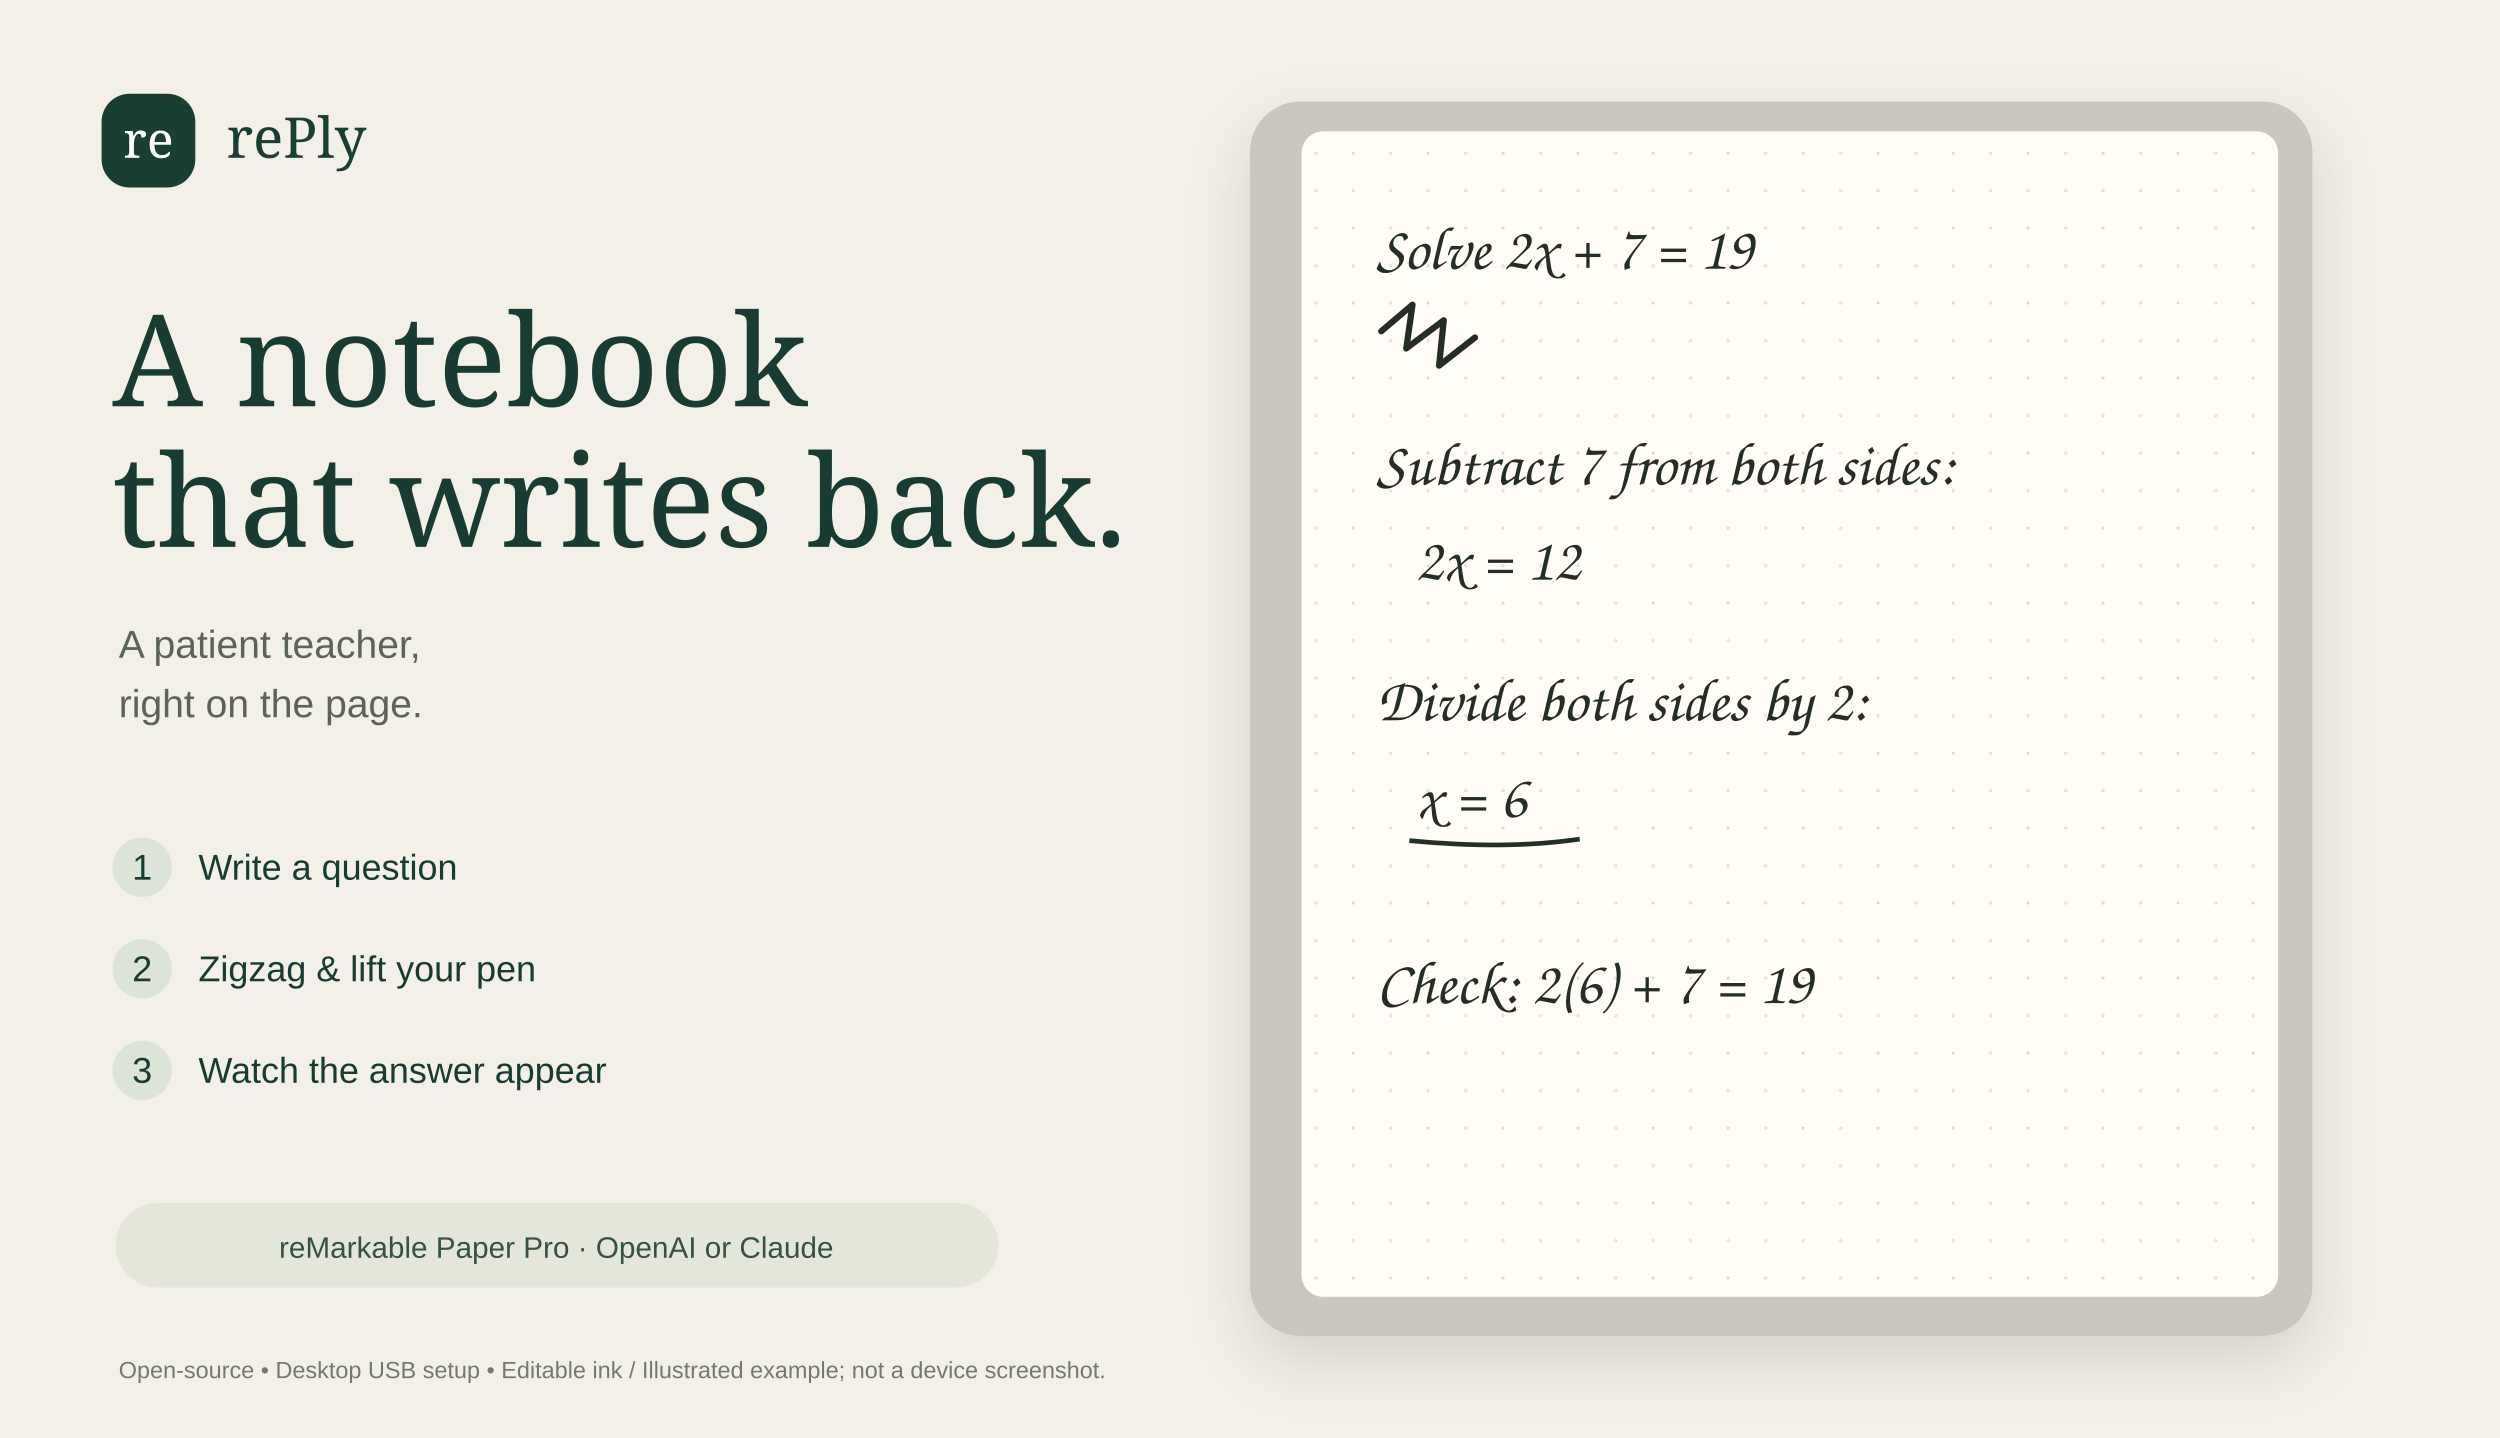
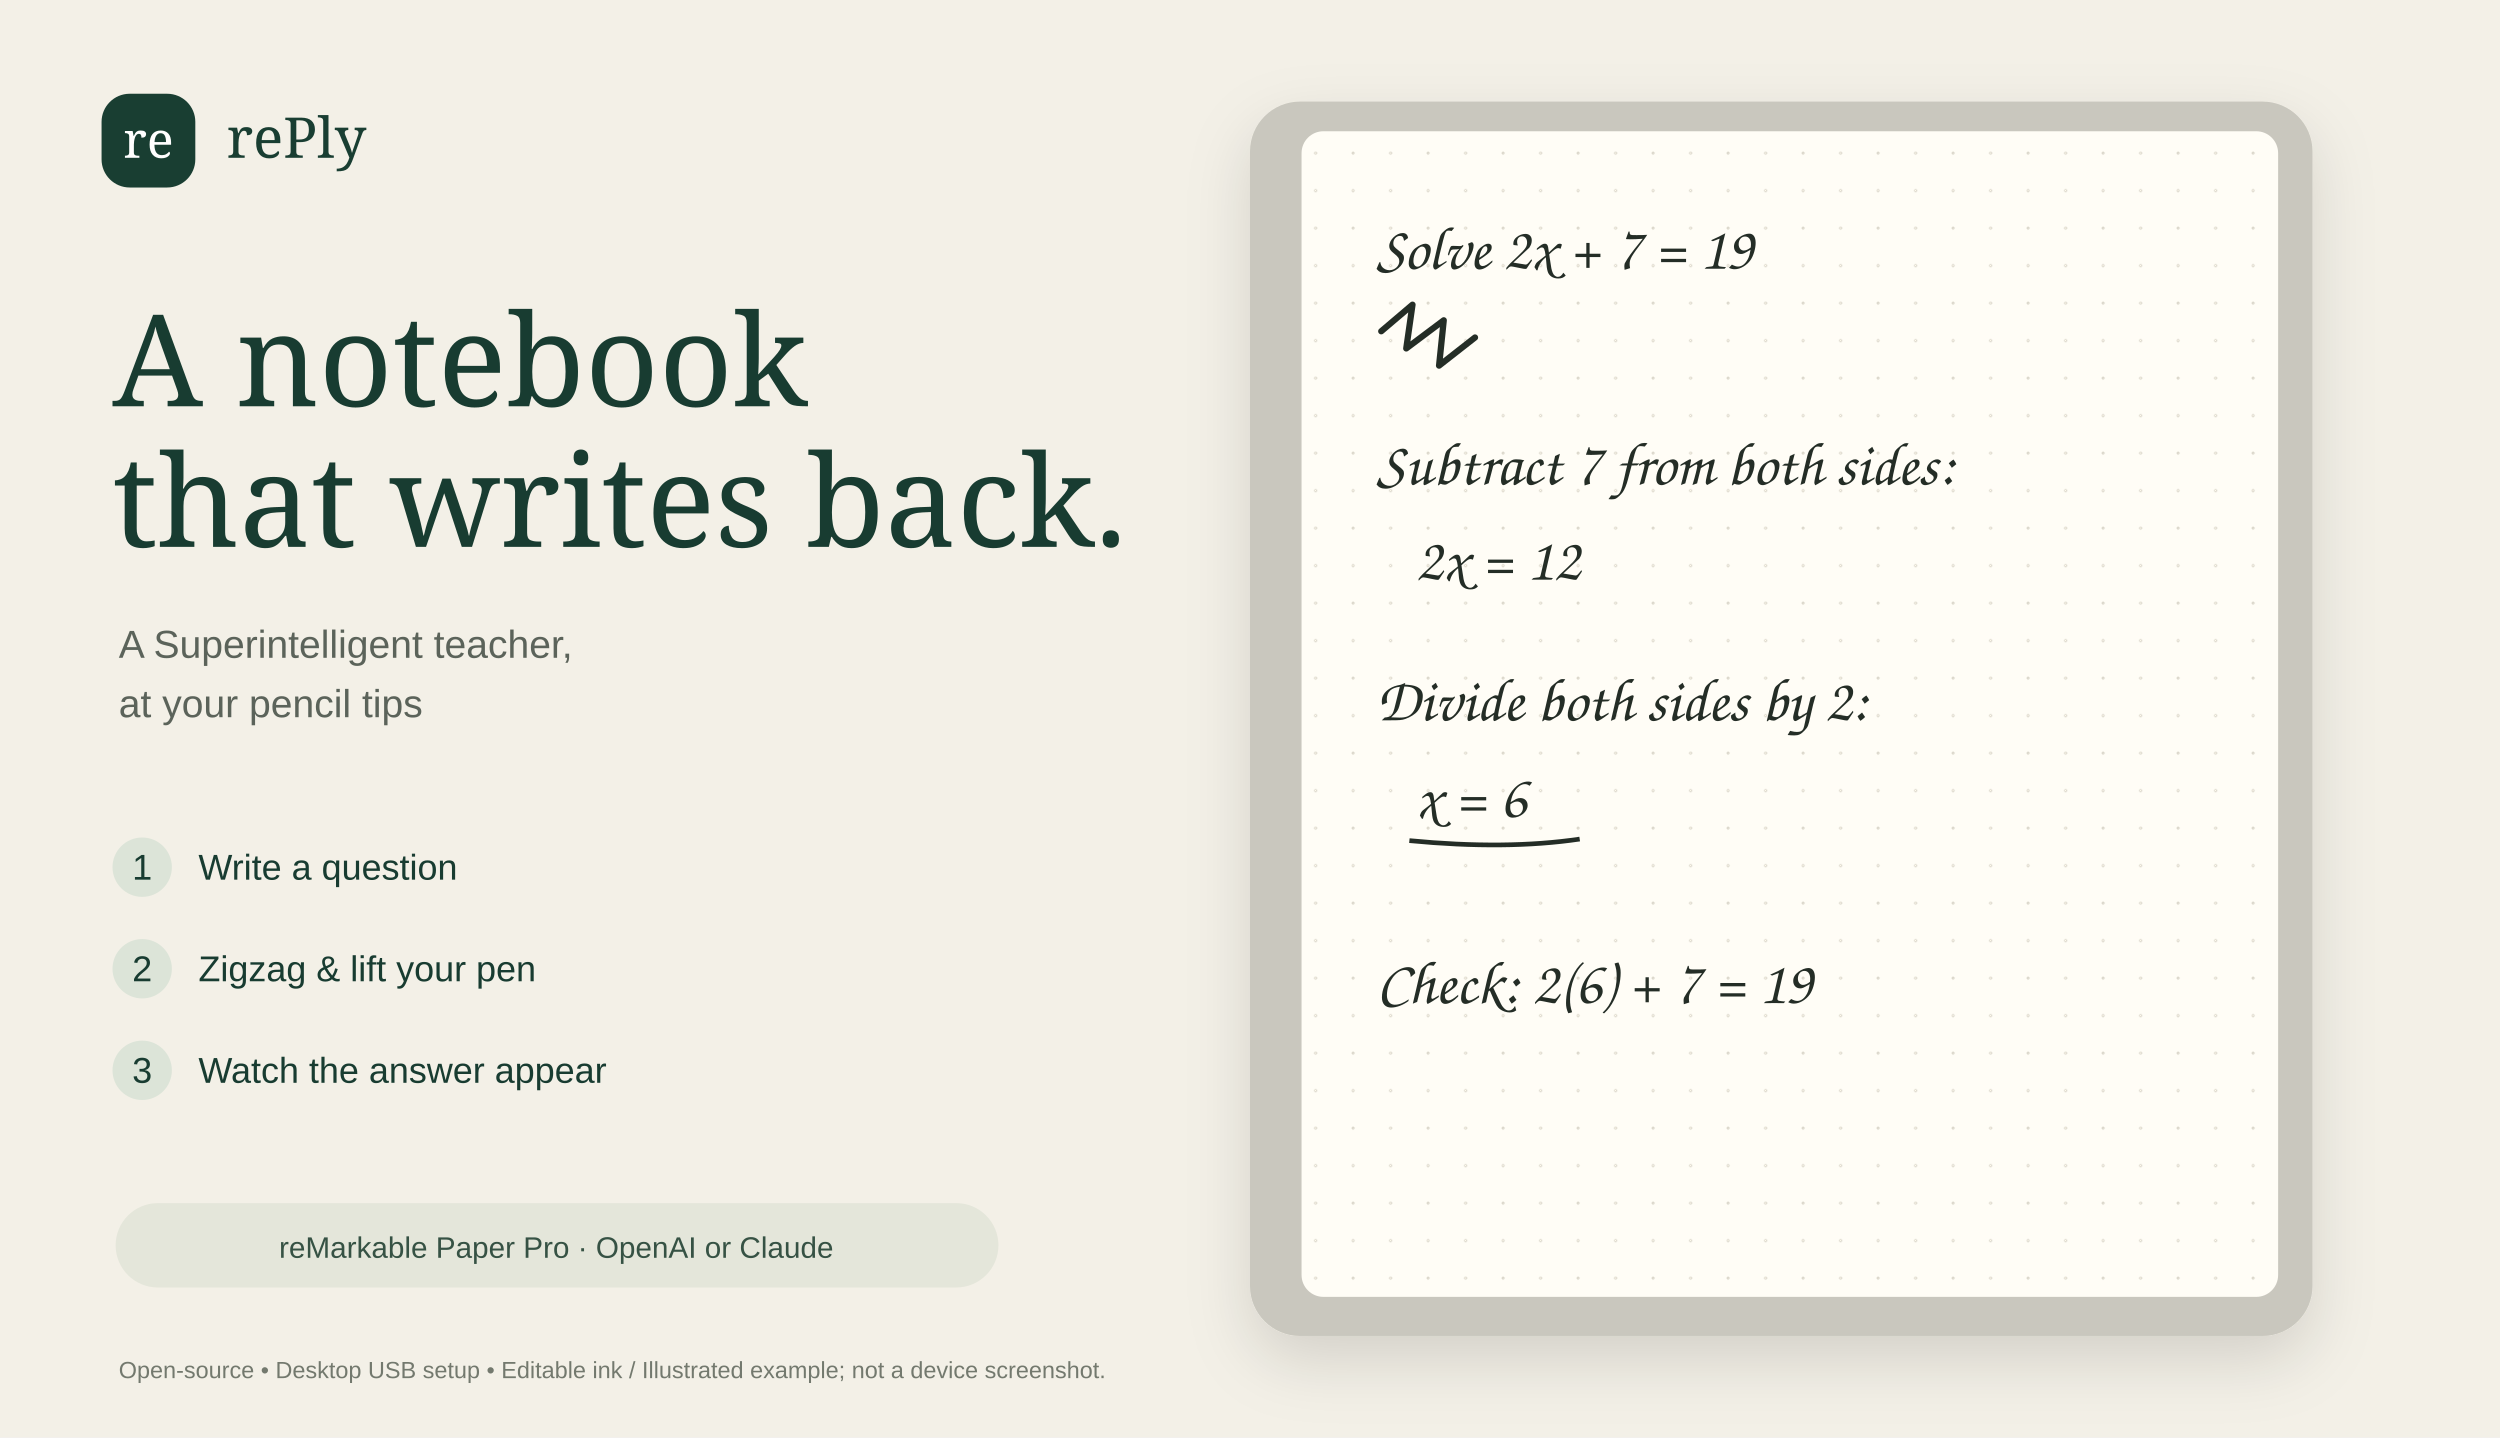
<svg xmlns="http://www.w3.org/2000/svg" width="1600" height="920" viewBox="0 0 1600 920">
  <defs>
    <pattern id="paper" width="24" height="24" patternUnits="userSpaceOnUse">
      <circle cx="2" cy="2" r="1" fill="#dcd8cc" />
    </pattern>
    <filter id="shadow">
      <feDropShadow dx="0" dy="16" stdDeviation="20" flood-opacity=".13" />
    </filter>
  </defs>
  <rect width="1600" height="920" fill="#f3f0e7" />
  <rect x="65" y="60" width="60" height="60" rx="18" fill="#193e32" />
  <text x="95" y="101" fill="#fff" text-anchor="middle" font-family="Georgia" font-size="32">re</text>
  <text x="145" y="101" fill="#193e32" font-family="Georgia,serif" font-size="36">rePly</text>
  <text x="72" y="260" fill="#183c31" font-family="Georgia,serif" font-size="82">A notebook</text>
  <text x="72" y="350" fill="#183c31" font-family="Georgia,serif" font-size="82">that writes back.</text>
-   <text x="76" y="421" fill="#5b635a" font-family="Arial,sans-serif" font-size="25">A patient teacher,</text>
-   <text x="76" y="459" fill="#5b635a" font-family="Arial,sans-serif" font-size="25">right on the page.</text>
+   <text x="76" y="421" fill="#5b635a" font-family="Arial,sans-serif" font-size="25">A Superintelligent teacher,</text>
+   <text x="76" y="459" fill="#5b635a" font-family="Arial,sans-serif" font-size="25">at your pencil tips</text>
  <g font-family="Arial,sans-serif" font-size="23" fill="#183c31">
    <circle cx="91" cy="555" r="19" fill="#dce4d8" />
    <text x="91" y="563" text-anchor="middle">1</text>
    <text x="127" y="563">Write a question</text>
    <circle cx="91" cy="620" r="19" fill="#dce4d8" />
    <text x="91" y="628" text-anchor="middle">2</text>
    <text x="127" y="628">Zigzag &amp; lift your pen</text>
    <circle cx="91" cy="685" r="19" fill="#dce4d8" />
    <text x="91" y="693" text-anchor="middle">3</text>
    <text x="127" y="693">Watch the answer appear</text>
  </g>
  <rect x="74" y="770" width="565" height="54" rx="27" fill="#e4e6da" />
  <text x="356" y="805" text-anchor="middle" fill="#365244" font-family="Arial,sans-serif" font-size="19">reMarkable Paper Pro  ·  OpenAI or Claude</text>
  <g filter="url(#shadow)">
    <rect x="800" y="65" width="680" height="790" rx="32" fill="#c9c7be" />
    <rect x="833" y="84" width="625" height="746" rx="14" fill="#fffdf6" />
    <rect x="833" y="84" width="625" height="746" rx="14" fill="url(#paper)" />
  </g>
  <g fill="#242d26" font-family="Caveat, cursive" font-size="39">
    <text x="881" y="172">Solve 2x + 7 = 19</text>
    <path d="M 884 212 l 20 -17 -4 28 24 -18 -3 29 23 -18" fill="none" stroke="#242d26" stroke-width="4" stroke-linecap="round" stroke-linejoin="round" />
    <text x="881" y="310">Subtract 7 from both sides:</text>
    <text x="906" y="371">2x = 12</text>
    <text x="881" y="461">Divide both sides by 2:</text>
    <text x="906" y="523">x = 6</text>
    <path d="M 902 538 q 62 6 109 -1" fill="none" stroke="#242d26" stroke-width="3" />
    <text x="881" y="642">Check: 2(6) + 7 = 19</text>
  </g>
  <text x="76" y="882" fill="#73796e" font-family="Arial,sans-serif" font-size="15">Open-source • Desktop USB setup • Editable ink     /     Illustrated example; not a device screenshot.</text>
</svg>
